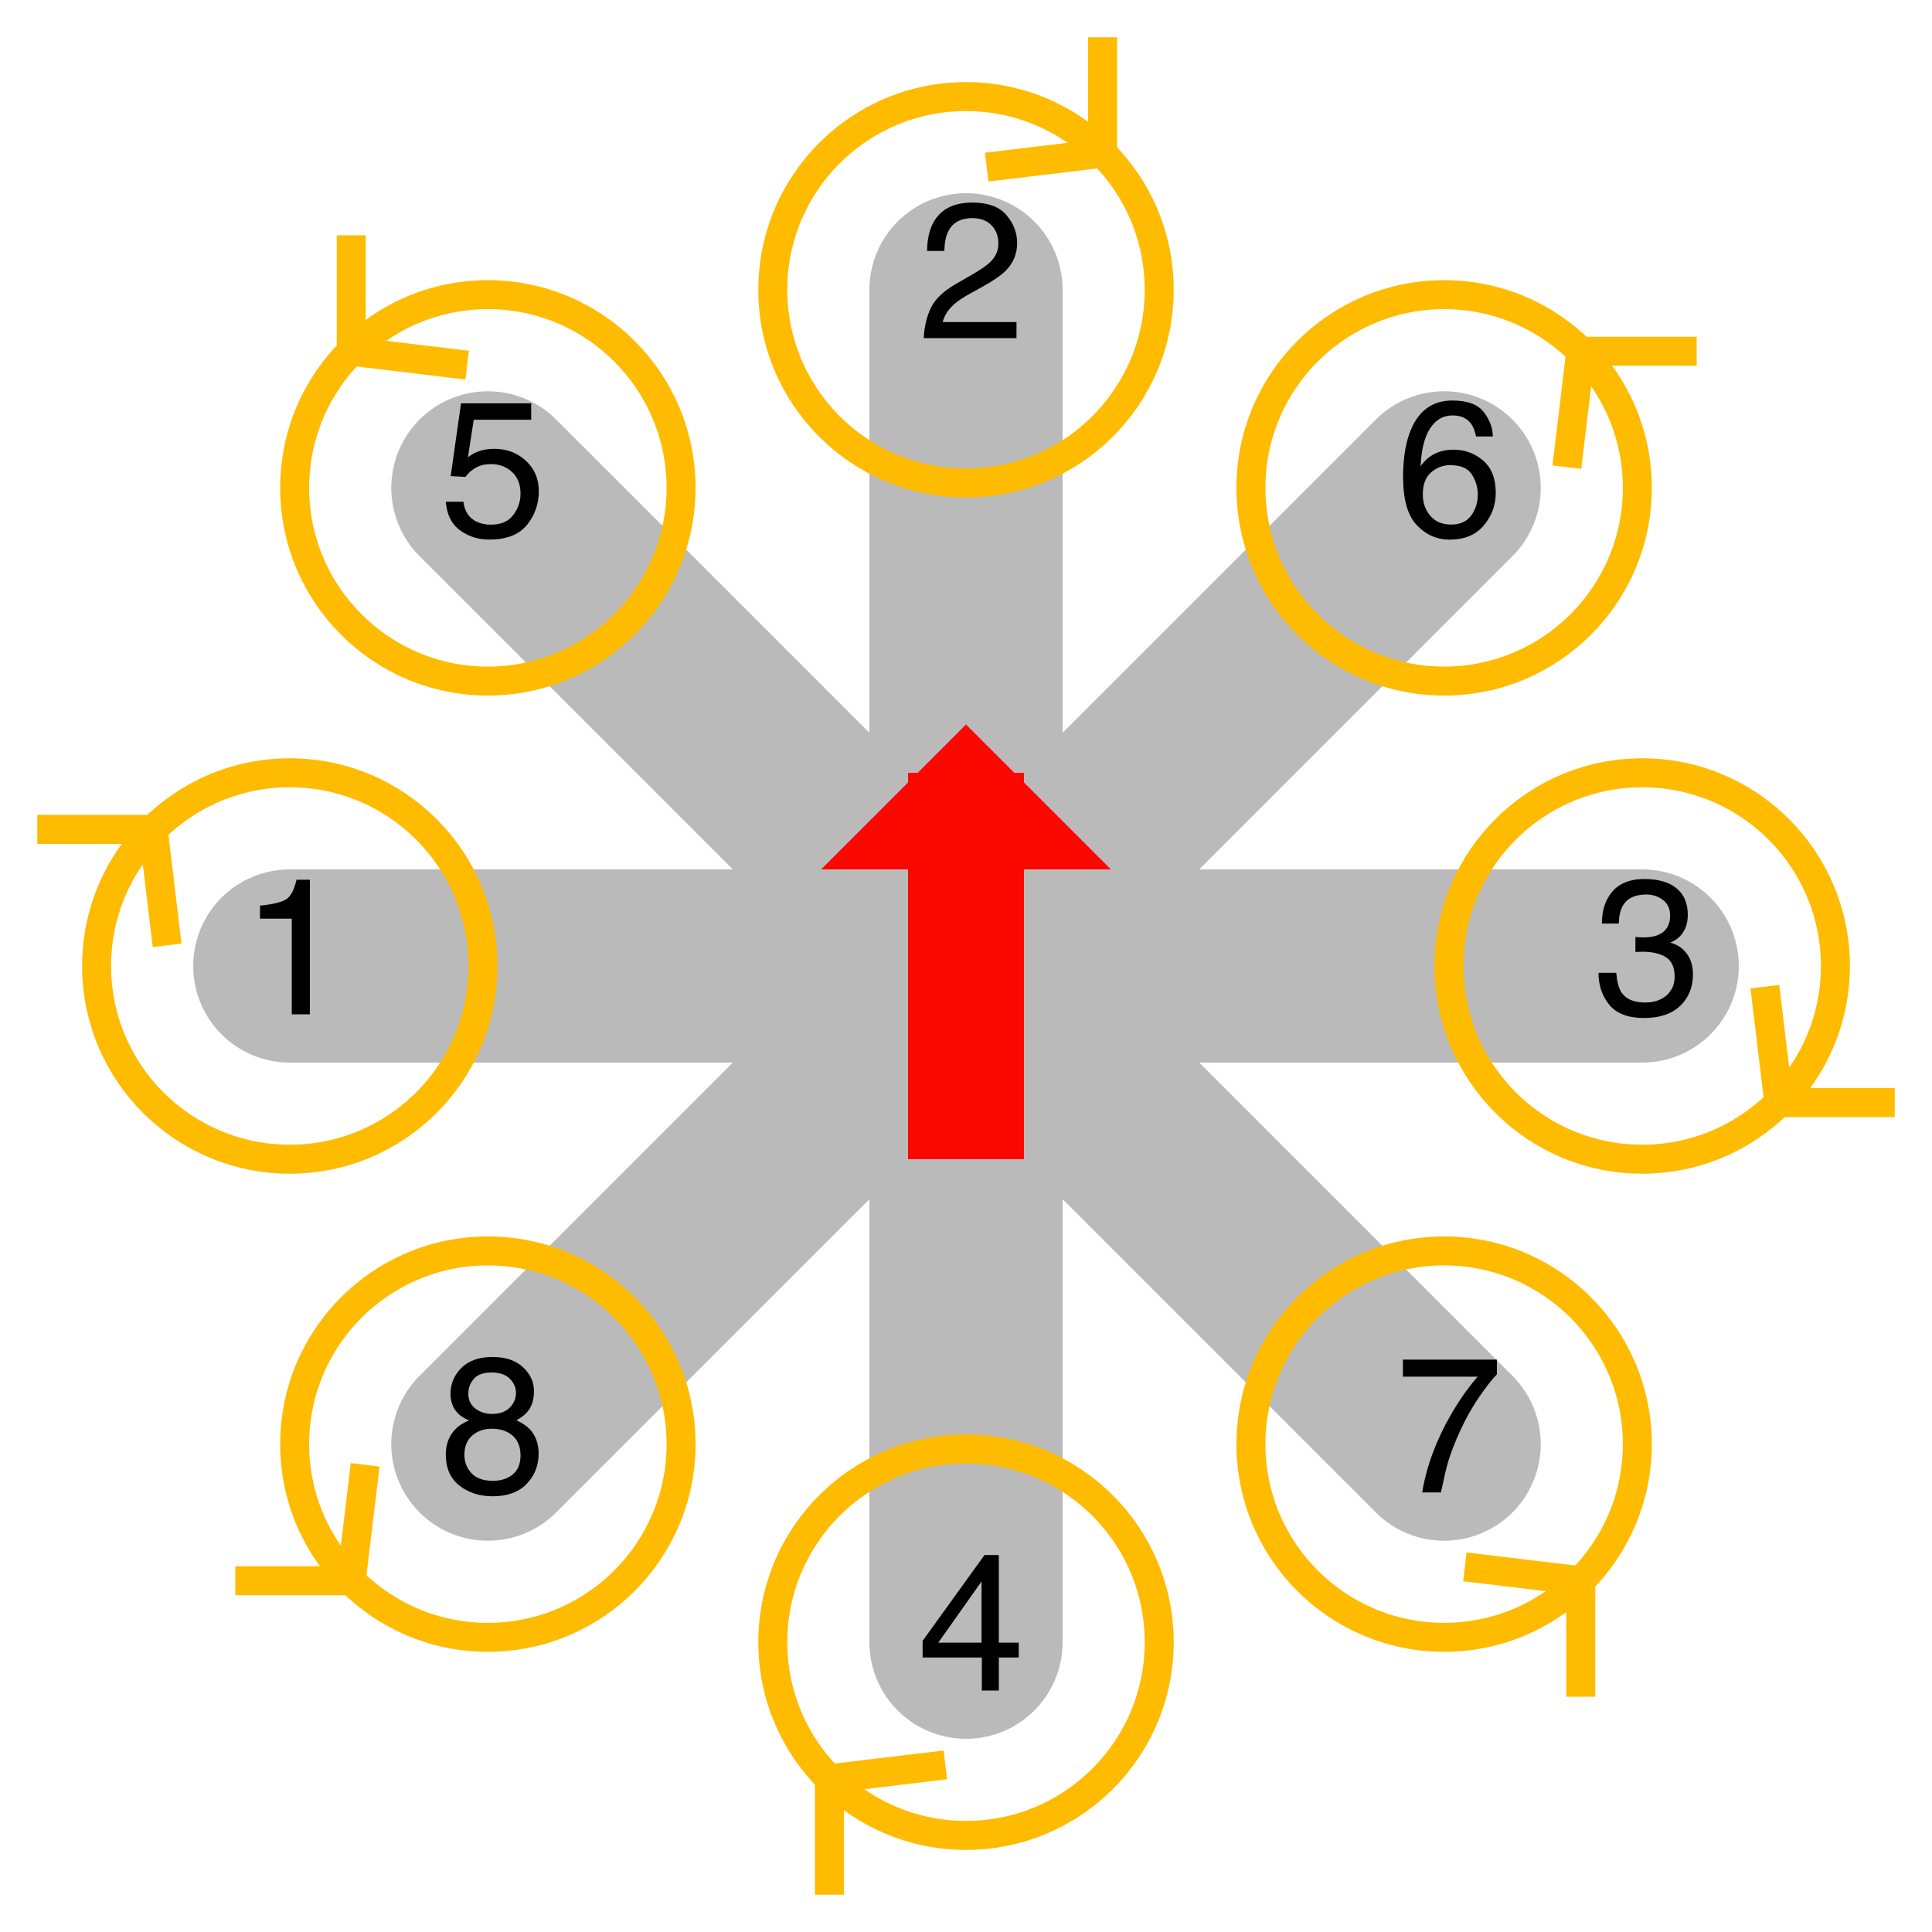
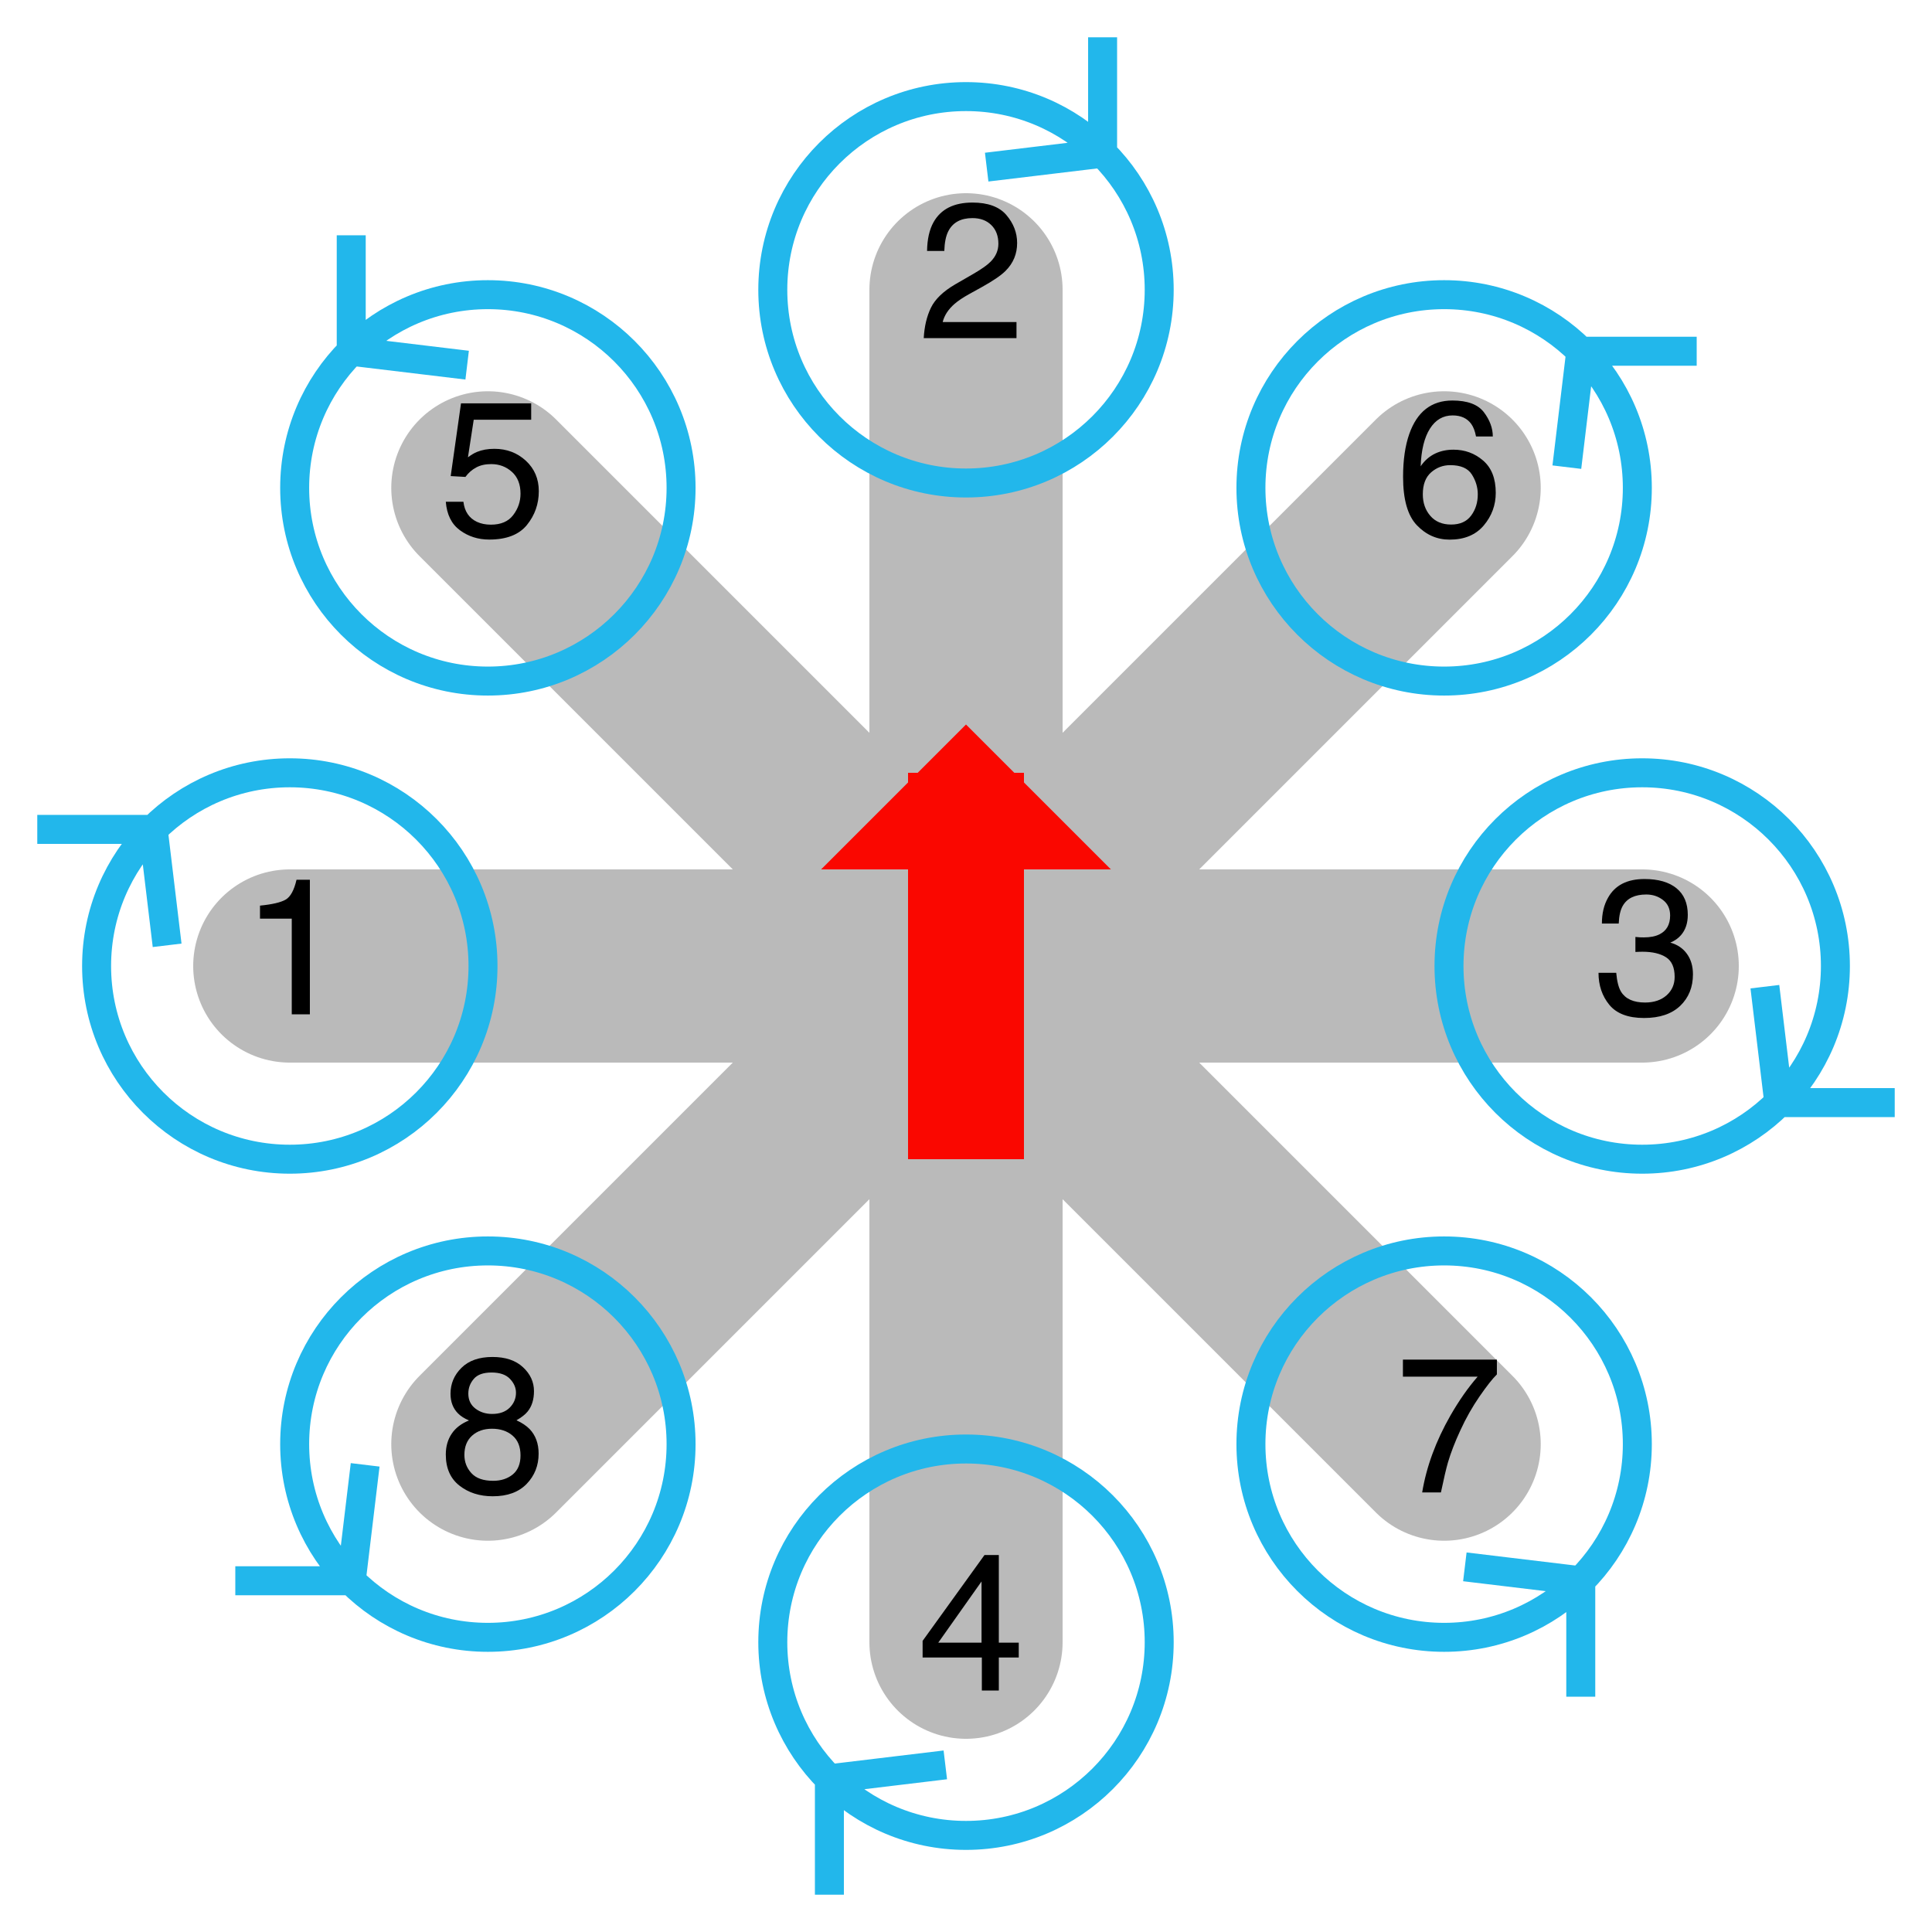
<svg xmlns="http://www.w3.org/2000/svg" xmlns:xlink="http://www.w3.org/1999/xlink" width="200pt" height="200pt" viewBox="0 0 200 200" version="1.1">
  <defs>
    <g>
      <symbol overflow="visible" id="glyph0-0">
        <path style="stroke:none;" d="" />
      </symbol>
      <symbol overflow="visible" id="glyph0-1">
        <path style="stroke:none;" d="M 1.371 -3.145 C 1.805 -4.035 2.648 -4.848 3.906 -5.578 L 5.781 -6.66 C 6.621 -7.148 7.211 -7.566 7.547 -7.91 C 8.082 -8.449 8.352 -9.07 8.352 -9.766 C 8.352 -10.578 8.105 -11.227 7.617 -11.703 C 7.129 -12.184 6.477 -12.422 5.664 -12.422 C 4.461 -12.422 3.625 -11.965 3.164 -11.055 C 2.918 -10.566 2.781 -9.891 2.754 -9.023 L 0.969 -9.023 C 0.988 -10.242 1.211 -11.234 1.641 -12 C 2.402 -13.355 3.746 -14.031 5.672 -14.031 C 7.273 -14.031 8.445 -13.602 9.184 -12.734 C 9.922 -11.867 10.293 -10.906 10.293 -9.844 C 10.293 -8.723 9.898 -7.766 9.109 -6.973 C 8.656 -6.512 7.84 -5.949 6.66 -5.293 L 5.32 -4.551 C 4.684 -4.199 4.184 -3.863 3.82 -3.547 C 3.168 -2.98 2.758 -2.352 2.586 -1.66 L 10.227 -1.66 L 10.227 0 L 0.625 0 C 0.691 -1.203 0.938 -2.254 1.371 -3.145 Z M 1.371 -3.145 " />
      </symbol>
      <symbol overflow="visible" id="glyph0-2">
        <path style="stroke:none;" d="M 9.117 -12.828 C 9.73 -12.016 10.039 -11.18 10.039 -10.32 L 8.301 -10.32 C 8.195 -10.875 8.031 -11.309 7.805 -11.621 C 7.379 -12.207 6.738 -12.5 5.879 -12.5 C 4.895 -12.5 4.113 -12.047 3.535 -11.137 C 2.957 -10.23 2.633 -8.93 2.57 -7.234 C 2.973 -7.828 3.48 -8.273 4.094 -8.562 C 4.652 -8.824 5.277 -8.953 5.969 -8.953 C 7.141 -8.953 8.16 -8.582 9.031 -7.832 C 9.906 -7.082 10.344 -5.969 10.344 -4.484 C 10.344 -3.215 9.93 -2.09 9.102 -1.109 C 8.273 -0.129 7.098 0.359 5.566 0.359 C 4.258 0.359 3.129 -0.137 2.18 -1.129 C 1.227 -2.121 0.75 -3.793 0.75 -6.141 C 0.75 -7.879 0.965 -9.355 1.387 -10.566 C 2.199 -12.883 3.688 -14.043 5.852 -14.043 C 7.414 -14.043 8.5 -13.637 9.117 -12.828 Z M 7.797 -2.133 C 8.258 -2.754 8.484 -3.488 8.484 -4.336 C 8.484 -5.051 8.281 -5.734 7.871 -6.383 C 7.461 -7.031 6.715 -7.352 5.633 -7.352 C 4.879 -7.352 4.219 -7.102 3.648 -6.602 C 3.078 -6.102 2.793 -5.344 2.793 -4.336 C 2.793 -3.449 3.051 -2.707 3.57 -2.105 C 4.086 -1.504 4.805 -1.203 5.723 -1.203 C 6.648 -1.203 7.34 -1.512 7.797 -2.133 Z M 7.797 -2.133 " />
      </symbol>
      <symbol overflow="visible" id="glyph0-3">
        <path style="stroke:none;" d="M 1.598 -0.98 C 0.852 -1.891 0.477 -2.996 0.477 -4.297 L 2.312 -4.297 C 2.391 -3.391 2.562 -2.734 2.82 -2.324 C 3.277 -1.59 4.102 -1.219 5.293 -1.219 C 6.219 -1.219 6.961 -1.469 7.52 -1.961 C 8.078 -2.457 8.359 -3.094 8.359 -3.875 C 8.359 -4.84 8.066 -5.516 7.477 -5.898 C 6.887 -6.281 6.066 -6.477 5.02 -6.477 C 4.902 -6.477 4.785 -6.473 4.664 -6.469 C 4.543 -6.465 4.422 -6.461 4.297 -6.453 L 4.297 -8.008 C 4.48 -7.988 4.633 -7.977 4.758 -7.969 C 4.879 -7.961 5.012 -7.961 5.156 -7.961 C 5.812 -7.961 6.355 -8.062 6.777 -8.273 C 7.52 -8.637 7.891 -9.289 7.891 -10.227 C 7.891 -10.922 7.645 -11.457 7.148 -11.836 C 6.652 -12.215 6.078 -12.402 5.422 -12.402 C 4.25 -12.402 3.438 -12.012 2.988 -11.23 C 2.742 -10.801 2.602 -10.188 2.57 -9.395 L 0.828 -9.395 C 0.828 -10.438 1.039 -11.32 1.453 -12.051 C 2.172 -13.352 3.43 -14.004 5.234 -14.004 C 6.66 -14.004 7.766 -13.688 8.547 -13.051 C 9.328 -12.418 9.719 -11.496 9.719 -10.293 C 9.719 -9.434 9.484 -8.738 9.023 -8.203 C 8.738 -7.871 8.367 -7.609 7.91 -7.422 C 8.645 -7.219 9.219 -6.832 9.633 -6.254 C 10.047 -5.68 10.254 -4.973 10.254 -4.141 C 10.254 -2.805 9.812 -1.719 8.938 -0.879 C 8.059 -0.039 6.809 0.383 5.195 0.383 C 3.543 0.383 2.344 -0.074 1.598 -0.98 Z M 1.598 -0.98 " />
      </symbol>
      <symbol overflow="visible" id="glyph0-4">
        <path style="stroke:none;" d="M 10.461 -13.75 L 10.461 -12.219 C 10.012 -11.781 9.414 -11.023 8.668 -9.941 C 7.922 -8.859 7.262 -7.695 6.688 -6.445 C 6.121 -5.227 5.695 -4.117 5.398 -3.117 C 5.211 -2.473 4.969 -1.434 4.668 0 L 2.727 0 C 3.168 -2.668 4.145 -5.324 5.656 -7.969 C 6.547 -9.52 7.484 -10.855 8.469 -11.984 L 0.734 -11.984 L 0.734 -13.75 Z M 10.461 -13.75 " />
      </symbol>
      <symbol overflow="visible" id="glyph0-5">
        <path style="stroke:none;" d="M 6.609 -4.953 L 6.609 -11.289 L 2.129 -4.953 Z M 6.641 0 L 6.641 -3.418 L 0.508 -3.418 L 0.508 -5.137 L 6.914 -14.023 L 8.398 -14.023 L 8.398 -4.953 L 10.461 -4.953 L 10.461 -3.418 L 8.398 -3.418 L 8.398 0 Z M 6.641 0 " />
      </symbol>
      <symbol overflow="visible" id="glyph0-6">
        <path style="stroke:none;" d="M 7.258 -8.773 C 7.691 -9.207 7.91 -9.723 7.91 -10.32 C 7.91 -10.844 7.703 -11.32 7.285 -11.758 C 6.867 -12.195 6.234 -12.414 5.383 -12.414 C 4.535 -12.414 3.922 -12.195 3.547 -11.758 C 3.168 -11.32 2.977 -10.812 2.977 -10.227 C 2.977 -9.566 3.223 -9.055 3.711 -8.68 C 4.199 -8.309 4.773 -8.125 5.438 -8.125 C 6.215 -8.125 6.82 -8.34 7.258 -8.773 Z M 7.574 -1.859 C 8.109 -2.301 8.379 -2.957 8.379 -3.828 C 8.379 -4.734 8.102 -5.422 7.547 -5.891 C 6.996 -6.359 6.285 -6.594 5.422 -6.594 C 4.582 -6.594 3.895 -6.352 3.363 -5.875 C 2.832 -5.395 2.57 -4.734 2.57 -3.887 C 2.57 -3.156 2.812 -2.527 3.297 -1.996 C 3.781 -1.465 4.531 -1.203 5.547 -1.203 C 6.359 -1.203 7.035 -1.422 7.574 -1.859 Z M 1.906 -8.184 C 1.391 -8.703 1.133 -9.383 1.133 -10.215 C 1.133 -11.258 1.512 -12.152 2.266 -12.898 C 3.02 -13.648 4.094 -14.023 5.477 -14.023 C 6.82 -14.023 7.871 -13.672 8.633 -12.965 C 9.395 -12.258 9.773 -11.434 9.773 -10.488 C 9.773 -9.617 9.555 -8.91 9.109 -8.367 C 8.863 -8.062 8.48 -7.766 7.961 -7.469 C 8.539 -7.203 8.992 -6.898 9.328 -6.555 C 9.945 -5.902 10.254 -5.055 10.254 -4.016 C 10.254 -2.785 9.84 -1.738 9.016 -0.883 C 8.188 -0.027 7.02 0.398 5.508 0.398 C 4.148 0.398 2.996 0.031 2.055 -0.707 C 1.113 -1.445 0.645 -2.52 0.645 -3.926 C 0.645 -4.754 0.848 -5.469 1.25 -6.07 C 1.652 -6.672 2.254 -7.133 3.047 -7.453 C 2.559 -7.66 2.18 -7.902 1.906 -8.184 Z M 1.906 -8.184 " />
      </symbol>
      <symbol overflow="visible" id="glyph0-7">
        <path style="stroke:none;" d="M 1.914 -9.902 L 1.914 -11.25 C 3.184 -11.375 4.07 -11.582 4.57 -11.871 C 5.07 -12.16 5.445 -12.844 5.695 -13.926 L 7.078 -13.926 L 7.078 0 L 5.203 0 L 5.203 -9.902 Z M 1.914 -9.902 " />
      </symbol>
      <symbol overflow="visible" id="glyph0-8">
        <path style="stroke:none;" d="M 2.469 -3.562 C 2.586 -2.562 3.055 -1.867 3.867 -1.484 C 4.285 -1.289 4.766 -1.191 5.312 -1.191 C 6.355 -1.191 7.125 -1.523 7.625 -2.188 C 8.129 -2.852 8.379 -3.586 8.379 -4.395 C 8.379 -5.371 8.082 -6.125 7.484 -6.66 C 6.891 -7.195 6.176 -7.461 5.344 -7.461 C 4.738 -7.461 4.219 -7.344 3.785 -7.109 C 3.352 -6.875 2.98 -6.551 2.676 -6.133 L 1.152 -6.219 L 2.219 -13.75 L 9.484 -13.75 L 9.484 -12.051 L 3.535 -12.051 L 2.938 -8.164 C 3.266 -8.41 3.574 -8.598 3.867 -8.719 C 4.387 -8.934 4.992 -9.043 5.672 -9.043 C 6.957 -9.043 8.043 -8.629 8.938 -7.805 C 9.828 -6.977 10.273 -5.93 10.273 -4.656 C 10.273 -3.336 9.863 -2.172 9.047 -1.164 C 8.23 -0.152 6.926 0.352 5.137 0.352 C 3.996 0.352 2.988 0.031 2.113 -0.609 C 1.238 -1.25 0.75 -2.234 0.645 -3.562 Z M 2.469 -3.562 " />
      </symbol>
    </g>
  </defs>
  <g id="surface36">
    <path style="fill:none;stroke-width:20;stroke-linecap:round;stroke-linejoin:round;stroke:rgb(72.941%,72.941%,72.941%);stroke-opacity:1;stroke-miterlimit:10;" d="M 100 30 L 100 170 M 149.496 50.504 L 50.504 149.496 M 170 100 L 30 100 M 149.496 149.496 L 50.504 50.504 " />
-     <path style="fill:none;stroke-width:3;stroke-linecap:butt;stroke-linejoin:miter;stroke:rgb(255,187,0);stroke-opacity:1;stroke-miterlimit:10;" d="M 120 30 C 120 41.047 111.047 50 100 50 C 88.953 50 80 41.047 80 30 C 80 18.953 88.953 10 100 10 C 111.047 10 120 18.953 120 30 M 114.141 15.859 L 114.141 3.859 M 114.141 15.859 L 102.141 17.301 " />
+     <path style="fill:none;stroke-width:3;stroke-linecap:butt;stroke-linejoin:miter;stroke:rgb(34,183,235);stroke-opacity:1;stroke-miterlimit:10;" d="M 120 30 C 120 41.047 111.047 50 100 50 C 88.953 50 80 41.047 80 30 C 80 18.953 88.953 10 100 10 C 111.047 10 120 18.953 120 30 M 114.141 15.859 L 114.141 3.859 M 114.141 15.859 L 102.141 17.301 " />
    <g style="fill:rgb(0%,0%,0%);fill-opacity:1;">
      <use xlink:href="#glyph0-1" x="95" y="35" />
    </g>
-     <path style="fill:none;stroke-width:3;stroke-linecap:butt;stroke-linejoin:miter;stroke:rgb(255,187,0);stroke-opacity:1;stroke-miterlimit:10;" d="M 169.496 50.504 C 169.496 61.547 160.543 70.504 149.496 70.504 C 138.453 70.504 129.496 61.547 129.496 50.504 C 129.496 39.457 138.453 30.504 149.496 30.504 C 160.543 30.504 169.496 39.457 169.496 50.504 M 163.641 36.359 L 162.199 48.359 M 163.641 36.359 L 175.641 36.359 " />
+     <path style="fill:none;stroke-width:3;stroke-linecap:butt;stroke-linejoin:miter;stroke:rgb(34,183,235);stroke-opacity:1;stroke-miterlimit:10;" d="M 169.496 50.504 C 169.496 61.547 160.543 70.504 149.496 70.504 C 138.453 70.504 129.496 61.547 129.496 50.504 C 129.496 39.457 138.453 30.504 149.496 30.504 C 160.543 30.504 169.496 39.457 169.496 50.504 M 163.641 36.359 L 162.199 48.359 M 163.641 36.359 L 175.641 36.359 " />
    <g style="fill:rgb(0%,0%,0%);fill-opacity:1;">
      <use xlink:href="#glyph0-2" x="144.496" y="55.504" />
    </g>
-     <path style="fill:none;stroke-width:3;stroke-linecap:butt;stroke-linejoin:miter;stroke:rgb(255,187,0);stroke-opacity:1;stroke-miterlimit:10;" d="M 190 100 C 190 111.047 181.047 120 170 120 C 158.953 120 150 111.047 150 100 C 150 88.953 158.953 80 170 80 C 181.047 80 190 88.953 190 100 M 184.141 114.141 L 182.699 102.141 M 184.141 114.141 L 196.141 114.141 " />
+     <path style="fill:none;stroke-width:3;stroke-linecap:butt;stroke-linejoin:miter;stroke:rgb(34,183,235);stroke-opacity:1;stroke-miterlimit:10;" d="M 190 100 C 190 111.047 181.047 120 170 120 C 158.953 120 150 111.047 150 100 C 150 88.953 158.953 80 170 80 C 181.047 80 190 88.953 190 100 M 184.141 114.141 L 182.699 102.141 M 184.141 114.141 L 196.141 114.141 " />
    <g style="fill:rgb(0%,0%,0%);fill-opacity:1;">
      <use xlink:href="#glyph0-3" x="165" y="105" />
    </g>
-     <path style="fill:none;stroke-width:3;stroke-linecap:butt;stroke-linejoin:miter;stroke:rgb(255,187,0);stroke-opacity:1;stroke-miterlimit:10;" d="M 169.496 149.496 C 169.496 160.543 160.543 169.496 149.496 169.496 C 138.453 169.496 129.496 160.543 129.496 149.496 C 129.496 138.453 138.453 129.496 149.496 129.496 C 160.543 129.496 169.496 138.453 169.496 149.496 M 163.641 163.641 L 163.641 175.641 M 163.641 163.641 L 151.641 162.199 " />
+     <path style="fill:none;stroke-width:3;stroke-linecap:butt;stroke-linejoin:miter;stroke:rgb(34,183,235);stroke-opacity:1;stroke-miterlimit:10;" d="M 169.496 149.496 C 169.496 160.543 160.543 169.496 149.496 169.496 C 138.453 169.496 129.496 160.543 129.496 149.496 C 129.496 138.453 138.453 129.496 149.496 129.496 C 160.543 129.496 169.496 138.453 169.496 149.496 M 163.641 163.641 L 163.641 175.641 M 163.641 163.641 L 151.641 162.199 " />
    <g style="fill:rgb(0%,0%,0%);fill-opacity:1;">
      <use xlink:href="#glyph0-4" x="144.496" y="154.496" />
    </g>
-     <path style="fill:none;stroke-width:3;stroke-linecap:butt;stroke-linejoin:miter;stroke:rgb(255,187,0);stroke-opacity:1;stroke-miterlimit:10;" d="M 120 170 C 120 181.047 111.047 190 100 190 C 88.953 190 80 181.047 80 170 C 80 158.953 88.953 150 100 150 C 111.047 150 120 158.953 120 170 M 85.859 184.141 L 85.859 196.141 M 85.859 184.141 L 97.859 182.699 " />
+     <path style="fill:none;stroke-width:3;stroke-linecap:butt;stroke-linejoin:miter;stroke:rgb(34,183,235);stroke-opacity:1;stroke-miterlimit:10;" d="M 120 170 C 120 181.047 111.047 190 100 190 C 88.953 190 80 181.047 80 170 C 80 158.953 88.953 150 100 150 C 111.047 150 120 158.953 120 170 M 85.859 184.141 L 85.859 196.141 M 85.859 184.141 L 97.859 182.699 " />
    <g style="fill:rgb(0%,0%,0%);fill-opacity:1;">
      <use xlink:href="#glyph0-5" x="95" y="175" />
    </g>
-     <path style="fill:none;stroke-width:3;stroke-linecap:butt;stroke-linejoin:miter;stroke:rgb(255,187,0);stroke-opacity:1;stroke-miterlimit:10;" d="M 70.504 149.496 C 70.504 160.543 61.547 169.496 50.504 169.496 C 39.457 169.496 30.504 160.543 30.504 149.496 C 30.504 138.453 39.457 129.496 50.504 129.496 C 61.547 129.496 70.504 138.453 70.504 149.496 M 36.359 163.641 L 37.801 151.641 M 36.359 163.641 L 24.359 163.641 " />
+     <path style="fill:none;stroke-width:3;stroke-linecap:butt;stroke-linejoin:miter;stroke:rgb(34,183,235);stroke-opacity:1;stroke-miterlimit:10;" d="M 70.504 149.496 C 70.504 160.543 61.547 169.496 50.504 169.496 C 39.457 169.496 30.504 160.543 30.504 149.496 C 30.504 138.453 39.457 129.496 50.504 129.496 C 61.547 129.496 70.504 138.453 70.504 149.496 M 36.359 163.641 L 37.801 151.641 M 36.359 163.641 L 24.359 163.641 " />
    <g style="fill:rgb(0%,0%,0%);fill-opacity:1;">
      <use xlink:href="#glyph0-6" x="45.504" y="154.496" />
    </g>
-     <path style="fill:none;stroke-width:3;stroke-linecap:butt;stroke-linejoin:miter;stroke:rgb(255,187,0);stroke-opacity:1;stroke-miterlimit:10;" d="M 50 100 C 50 111.047 41.047 120 30 120 C 18.953 120 10 111.047 10 100 C 10 88.953 18.953 80 30 80 C 41.047 80 50 88.953 50 100 M 15.859 85.859 L 17.301 97.859 M 15.859 85.859 L 3.859 85.859 " />
+     <path style="fill:none;stroke-width:3;stroke-linecap:butt;stroke-linejoin:miter;stroke:rgb(34,183,235);stroke-opacity:1;stroke-miterlimit:10;" d="M 50 100 C 50 111.047 41.047 120 30 120 C 18.953 120 10 111.047 10 100 C 10 88.953 18.953 80 30 80 C 41.047 80 50 88.953 50 100 M 15.859 85.859 L 17.301 97.859 M 15.859 85.859 L 3.859 85.859 " />
    <g style="fill:rgb(0%,0%,0%);fill-opacity:1;">
      <use xlink:href="#glyph0-7" x="25" y="105" />
    </g>
-     <path style="fill:none;stroke-width:3;stroke-linecap:butt;stroke-linejoin:miter;stroke:rgb(255,187,0);stroke-opacity:1;stroke-miterlimit:10;" d="M 70.504 50.504 C 70.504 61.547 61.547 70.504 50.504 70.504 C 39.457 70.504 30.504 61.547 30.504 50.504 C 30.504 39.457 39.457 30.504 50.504 30.504 C 61.547 30.504 70.504 39.457 70.504 50.504 M 36.359 36.359 L 36.359 24.359 M 36.359 36.359 L 48.359 37.801 " />
+     <path style="fill:none;stroke-width:3;stroke-linecap:butt;stroke-linejoin:miter;stroke:rgb(34,183,235);stroke-opacity:1;stroke-miterlimit:10;" d="M 70.504 50.504 C 70.504 61.547 61.547 70.504 50.504 70.504 C 39.457 70.504 30.504 61.547 30.504 50.504 C 30.504 39.457 39.457 30.504 50.504 30.504 C 61.547 30.504 70.504 39.457 70.504 50.504 M 36.359 36.359 L 36.359 24.359 M 36.359 36.359 L 48.359 37.801 " />
    <g style="fill:rgb(0%,0%,0%);fill-opacity:1;">
      <use xlink:href="#glyph0-8" x="45.504" y="55.504" />
    </g>
    <path style="fill:none;stroke-width:12;stroke-linecap:butt;stroke-linejoin:bevel;stroke:rgb(98.039%,2.745%,0%);stroke-opacity:1;stroke-miterlimit:10;" d="M 100 80 L 100 120 " />
    <path style=" stroke:none;fill-rule:nonzero;fill:rgb(98.039%,2.745%,0%);fill-opacity:1;" d="M 100 75 L 85 90 L 115 90 L 100 75 " />
  </g>
</svg>
